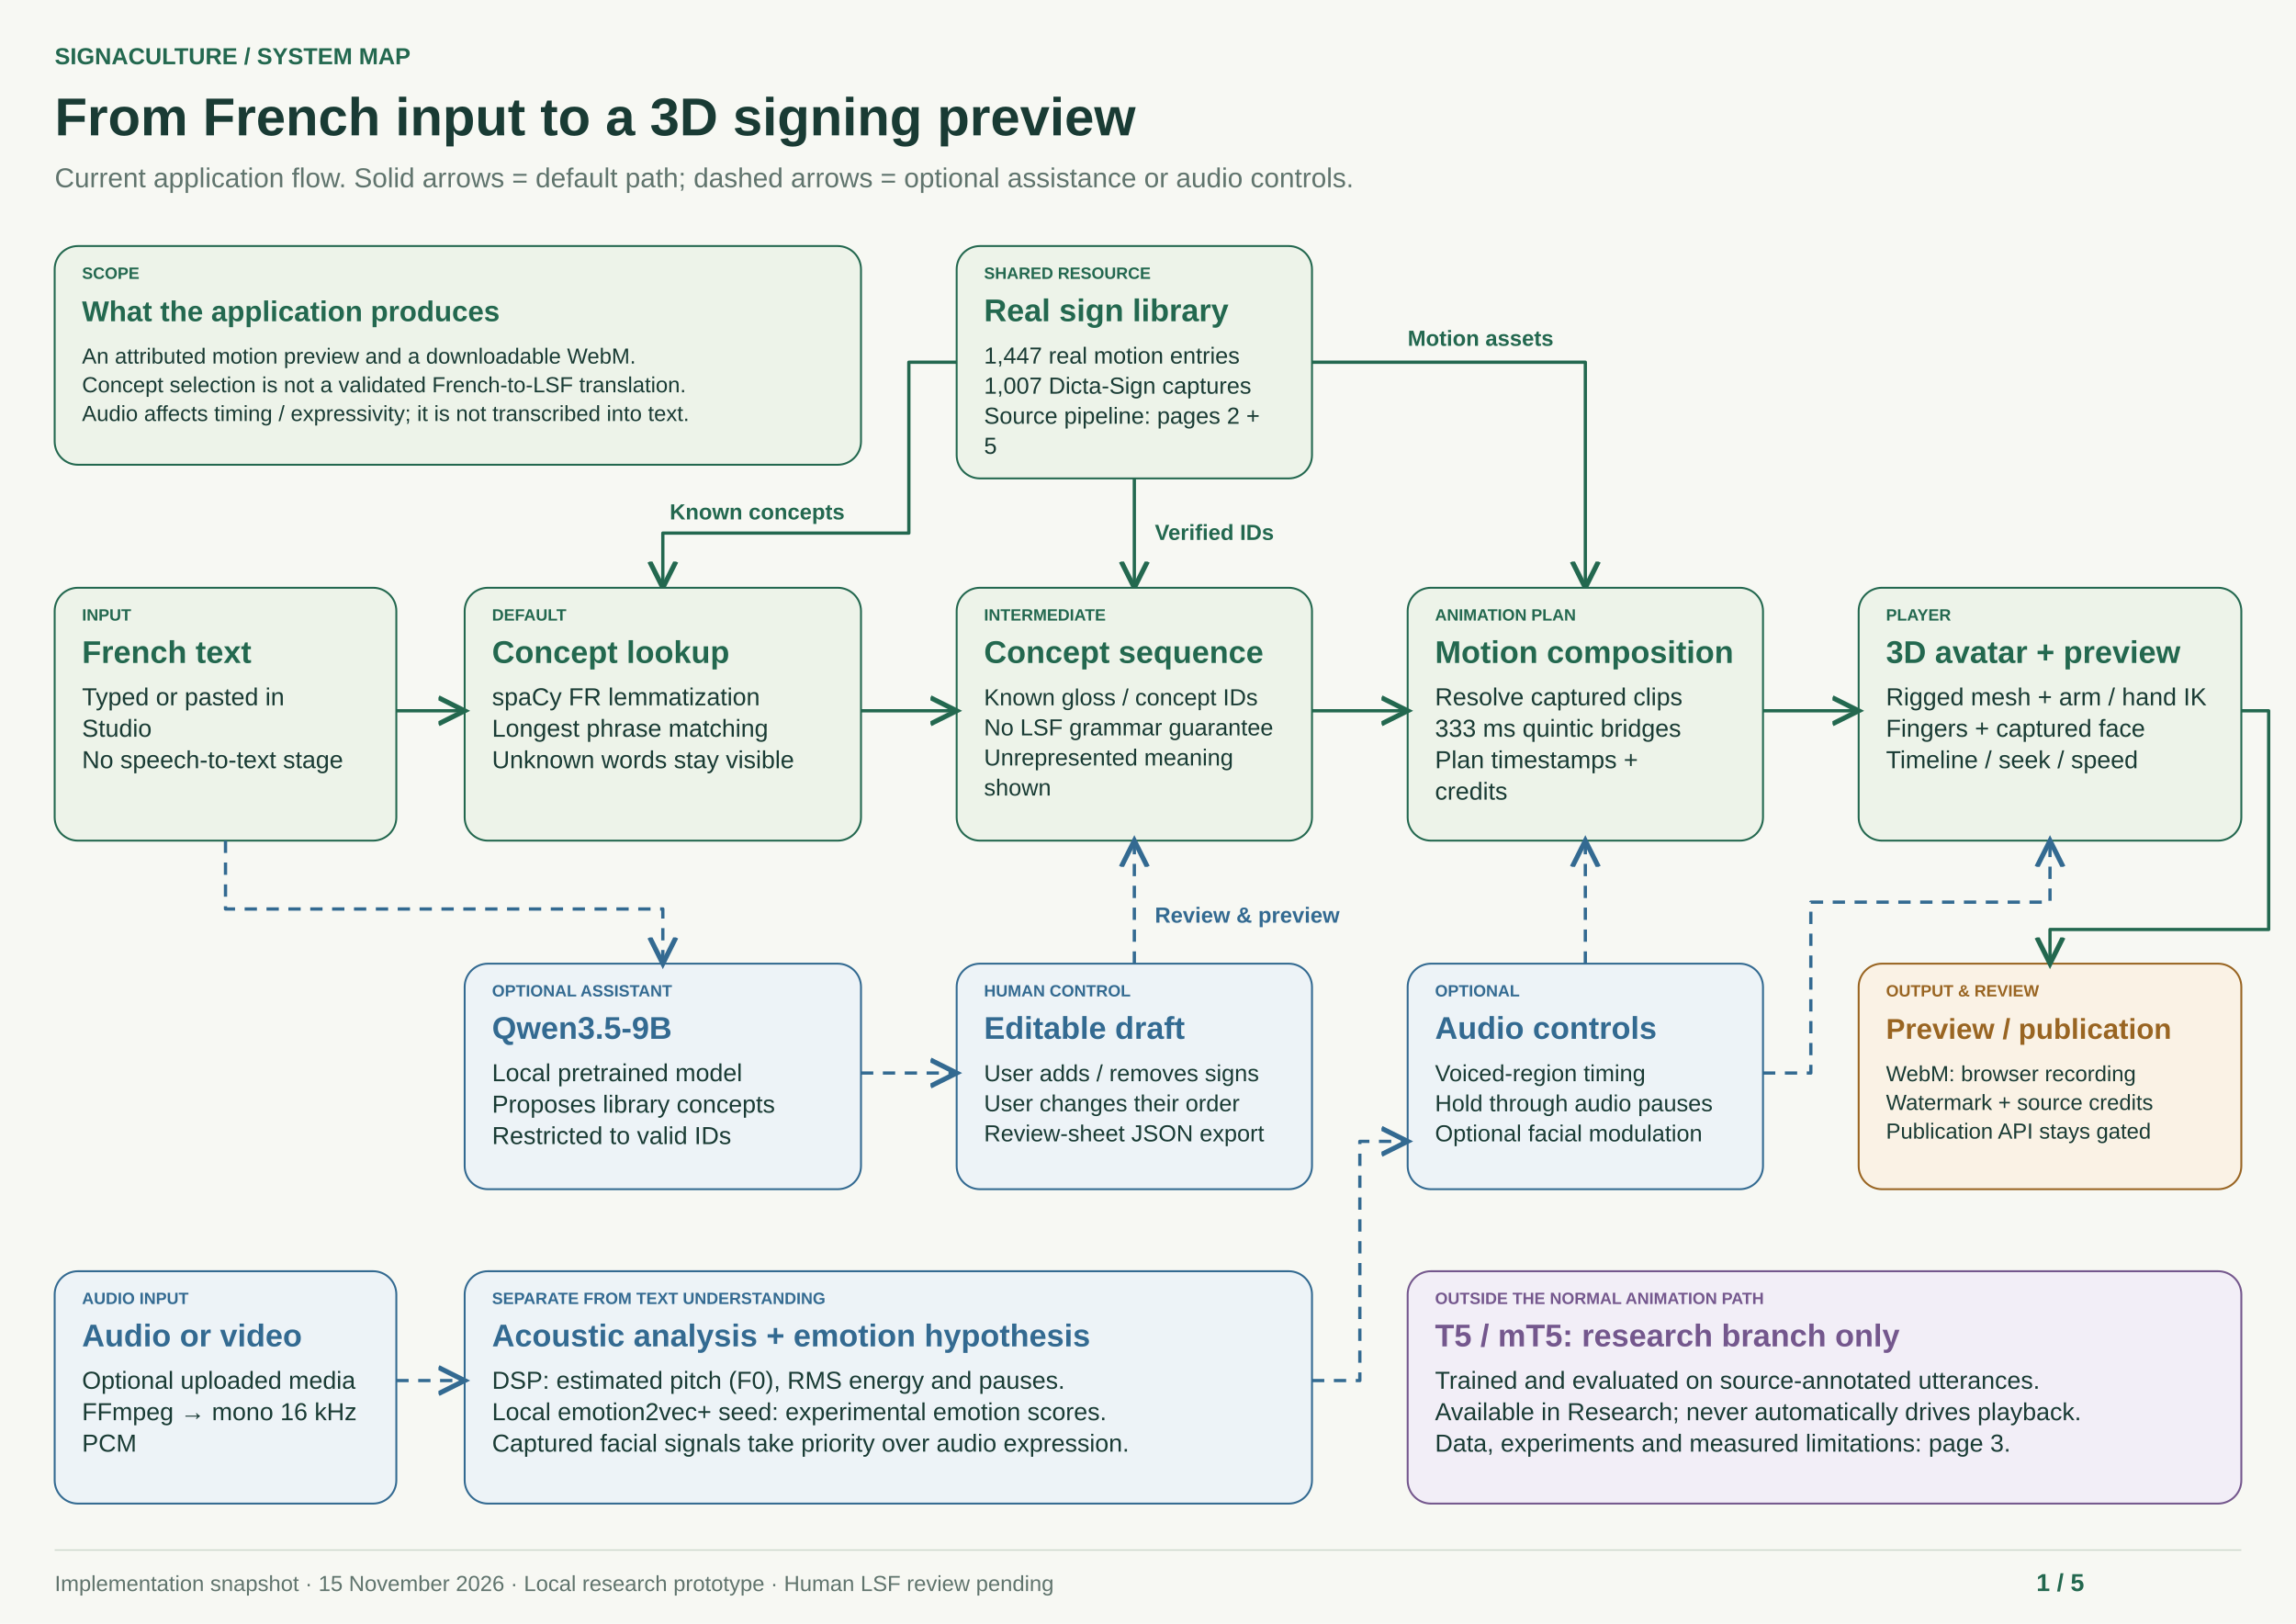
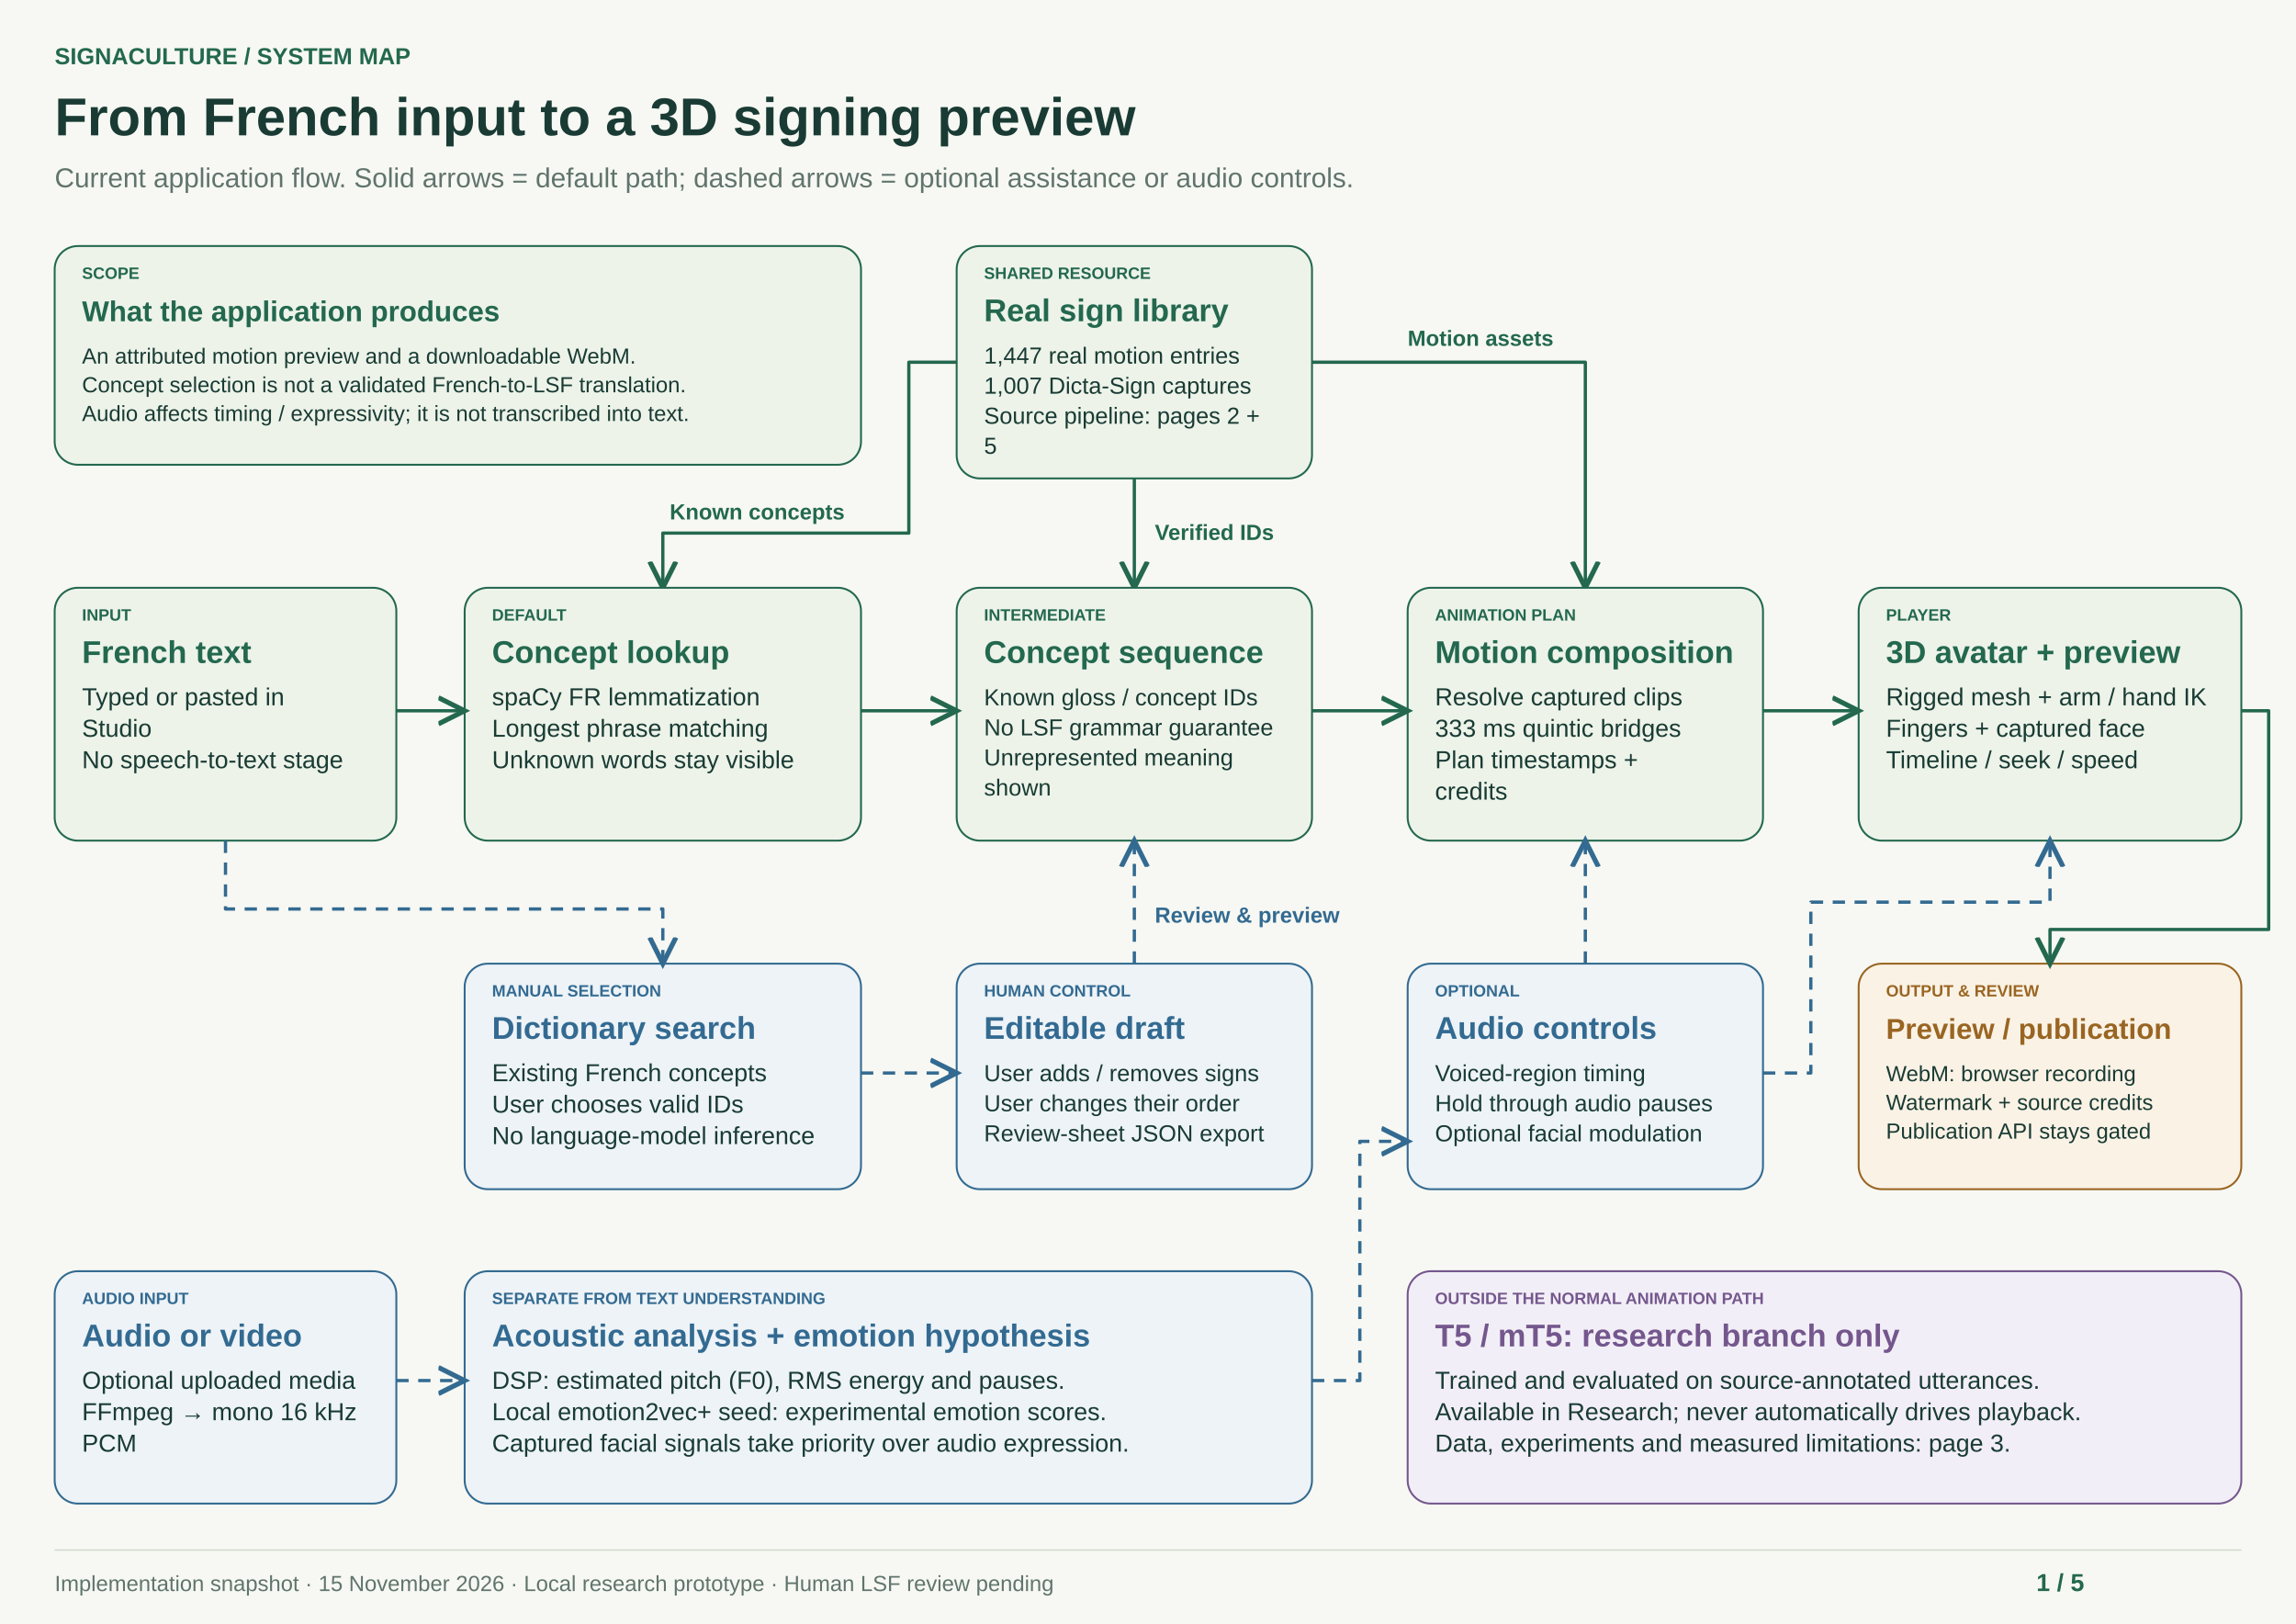
<svg xmlns="http://www.w3.org/2000/svg" width="1680" height="1188" viewBox="0 0 1680 1188">
  <defs>
    <marker id="ink" markerWidth="10" markerHeight="10" refX="8" refY="5" orient="auto">
      <path d="M0,1 L8,5 L0,9" fill="none" stroke="#193b34" stroke-width="1.5" />
    </marker>
    <marker id="muted" markerWidth="10" markerHeight="10" refX="8" refY="5" orient="auto">
      <path d="M0,1 L8,5 L0,9" fill="none" stroke="#60746d" stroke-width="1.5" />
    </marker>
    <marker id="green" markerWidth="10" markerHeight="10" refX="8" refY="5" orient="auto">
      <path d="M0,1 L8,5 L0,9" fill="none" stroke="#23684f" stroke-width="1.5" />
    </marker>
    <marker id="blue" markerWidth="10" markerHeight="10" refX="8" refY="5" orient="auto">
      <path d="M0,1 L8,5 L0,9" fill="none" stroke="#336a91" stroke-width="1.5" />
    </marker>
    <marker id="amber" markerWidth="10" markerHeight="10" refX="8" refY="5" orient="auto">
      <path d="M0,1 L8,5 L0,9" fill="none" stroke="#996522" stroke-width="1.5" />
    </marker>
    <marker id="purple" markerWidth="10" markerHeight="10" refX="8" refY="5" orient="auto">
      <path d="M0,1 L8,5 L0,9" fill="none" stroke="#74578d" stroke-width="1.5" />
    </marker>
  </defs>
  <rect width="1680" height="1188" fill="#f7f8f3" />
  <text x="40" y="47" fill="#23684f" font-size="17" font-weight="700" font-family="Arial,DejaVu Sans,sans-serif">SIGNACULTURE  /  SYSTEM MAP</text>
  <text x="40" y="99" fill="#193b34" font-size="39" font-weight="700" font-family="Arial,DejaVu Sans,sans-serif">From French input to a 3D signing preview</text>
  <text x="40" y="137" fill="#60746d" font-size="20" font-weight="400" font-family="Arial,DejaVu Sans,sans-serif">Current application flow. Solid arrows = default path; dashed arrows = optional assistance or audio controls.</text>
  <rect x="40" y="180" width="590" height="160" rx="17" fill="#edf3e9" stroke="#23684f" stroke-width="1.4" />
  <text x="60" y="204" fill="#23684f" font-size="12" font-weight="700" font-family="Arial,DejaVu Sans,sans-serif">SCOPE</text>
  <text x="60" y="235" fill="#23684f" font-size="21" font-weight="700" font-family="Arial,DejaVu Sans,sans-serif">What the application produces</text>
  <text x="60" y="266" fill="#193b34" font-size="16" font-weight="400" font-family="Arial,DejaVu Sans,sans-serif">An attributed motion preview and a downloadable WebM.</text>
  <text x="60" y="287" fill="#193b34" font-size="16" font-weight="400" font-family="Arial,DejaVu Sans,sans-serif">Concept selection is not a validated French-to-LSF translation.</text>
  <text x="60" y="308" fill="#193b34" font-size="16" font-weight="400" font-family="Arial,DejaVu Sans,sans-serif">Audio affects timing / expressivity; it is not transcribed into text.</text>
  <rect x="700" y="180" width="260" height="170" rx="17" fill="#edf3e9" stroke="#23684f" stroke-width="1.4" />
  <text x="720" y="204" fill="#23684f" font-size="12" font-weight="700" font-family="Arial,DejaVu Sans,sans-serif">SHARED RESOURCE</text>
  <text x="720" y="235" fill="#23684f" font-size="23" font-weight="700" font-family="Arial,DejaVu Sans,sans-serif">Real sign library</text>
  <text x="720" y="266" fill="#193b34" font-size="17" font-weight="400" font-family="Arial,DejaVu Sans,sans-serif">1,447 real motion entries</text>
  <text x="720" y="288" fill="#193b34" font-size="17" font-weight="400" font-family="Arial,DejaVu Sans,sans-serif">1,007 Dicta-Sign captures</text>
  <text x="720" y="310" fill="#193b34" font-size="17" font-weight="400" font-family="Arial,DejaVu Sans,sans-serif">Source pipeline: pages 2 +</text>
  <text x="720" y="332" fill="#193b34" font-size="17" font-weight="400" font-family="Arial,DejaVu Sans,sans-serif">5</text>
  <path d="M700,265 L665,265 L665,390 L485,390 L485,430" fill="none" stroke="#23684f" stroke-width="2.4" stroke-linejoin="round" marker-end="url(#green)" />
  <text x="490" y="380" fill="#23684f" font-size="16" font-weight="700" font-family="Arial,DejaVu Sans,sans-serif">Known concepts</text>
  <path d="M830,350 L830,430" fill="none" stroke="#23684f" stroke-width="2.4" stroke-linejoin="round" marker-end="url(#green)" />
  <text x="845" y="395" fill="#23684f" font-size="16" font-weight="700" font-family="Arial,DejaVu Sans,sans-serif">Verified IDs</text>
  <path d="M960,265 L1160,265 L1160,430" fill="none" stroke="#23684f" stroke-width="2.4" stroke-linejoin="round" marker-end="url(#green)" />
  <text x="1030" y="253" fill="#23684f" font-size="16" font-weight="700" font-family="Arial,DejaVu Sans,sans-serif">Motion assets</text>
  <rect x="40" y="430" width="250" height="185" rx="17" fill="#edf3e9" stroke="#23684f" stroke-width="1.4" />
  <text x="60" y="454" fill="#23684f" font-size="12" font-weight="700" font-family="Arial,DejaVu Sans,sans-serif">INPUT</text>
  <text x="60" y="485" fill="#23684f" font-size="23" font-weight="700" font-family="Arial,DejaVu Sans,sans-serif">French text</text>
  <text x="60" y="516" fill="#193b34" font-size="18" font-weight="400" font-family="Arial,DejaVu Sans,sans-serif">Typed or pasted in</text>
  <text x="60" y="539" fill="#193b34" font-size="18" font-weight="400" font-family="Arial,DejaVu Sans,sans-serif">Studio</text>
  <text x="60" y="562" fill="#193b34" font-size="18" font-weight="400" font-family="Arial,DejaVu Sans,sans-serif">No speech-to-text stage</text>
  <rect x="340" y="430" width="290" height="185" rx="17" fill="#edf3e9" stroke="#23684f" stroke-width="1.4" />
  <text x="360" y="454" fill="#23684f" font-size="12" font-weight="700" font-family="Arial,DejaVu Sans,sans-serif">DEFAULT</text>
  <text x="360" y="485" fill="#23684f" font-size="23" font-weight="700" font-family="Arial,DejaVu Sans,sans-serif">Concept lookup</text>
  <text x="360" y="516" fill="#193b34" font-size="18" font-weight="400" font-family="Arial,DejaVu Sans,sans-serif">spaCy FR lemmatization</text>
  <text x="360" y="539" fill="#193b34" font-size="18" font-weight="400" font-family="Arial,DejaVu Sans,sans-serif">Longest phrase matching</text>
  <text x="360" y="562" fill="#193b34" font-size="18" font-weight="400" font-family="Arial,DejaVu Sans,sans-serif">Unknown words stay visible</text>
  <rect x="700" y="430" width="260" height="185" rx="17" fill="#edf3e9" stroke="#23684f" stroke-width="1.4" />
  <text x="720" y="454" fill="#23684f" font-size="12" font-weight="700" font-family="Arial,DejaVu Sans,sans-serif">INTERMEDIATE</text>
  <text x="720" y="485" fill="#23684f" font-size="23" font-weight="700" font-family="Arial,DejaVu Sans,sans-serif">Concept sequence</text>
  <text x="720" y="516" fill="#193b34" font-size="17" font-weight="400" font-family="Arial,DejaVu Sans,sans-serif">Known gloss / concept IDs</text>
  <text x="720" y="538" fill="#193b34" font-size="17" font-weight="400" font-family="Arial,DejaVu Sans,sans-serif">No LSF grammar guarantee</text>
  <text x="720" y="560" fill="#193b34" font-size="17" font-weight="400" font-family="Arial,DejaVu Sans,sans-serif">Unrepresented meaning</text>
  <text x="720" y="582" fill="#193b34" font-size="17" font-weight="400" font-family="Arial,DejaVu Sans,sans-serif">shown</text>
  <rect x="1030" y="430" width="260" height="185" rx="17" fill="#edf3e9" stroke="#23684f" stroke-width="1.4" />
  <text x="1050" y="454" fill="#23684f" font-size="12" font-weight="700" font-family="Arial,DejaVu Sans,sans-serif">ANIMATION PLAN</text>
  <text x="1050" y="485" fill="#23684f" font-size="23" font-weight="700" font-family="Arial,DejaVu Sans,sans-serif">Motion composition</text>
  <text x="1050" y="516" fill="#193b34" font-size="18" font-weight="400" font-family="Arial,DejaVu Sans,sans-serif">Resolve captured clips</text>
  <text x="1050" y="539" fill="#193b34" font-size="18" font-weight="400" font-family="Arial,DejaVu Sans,sans-serif">333 ms quintic bridges</text>
  <text x="1050" y="562" fill="#193b34" font-size="18" font-weight="400" font-family="Arial,DejaVu Sans,sans-serif">Plan timestamps +</text>
  <text x="1050" y="585" fill="#193b34" font-size="18" font-weight="400" font-family="Arial,DejaVu Sans,sans-serif">credits</text>
  <rect x="1360" y="430" width="280" height="185" rx="17" fill="#edf3e9" stroke="#23684f" stroke-width="1.4" />
  <text x="1380" y="454" fill="#23684f" font-size="12" font-weight="700" font-family="Arial,DejaVu Sans,sans-serif">PLAYER</text>
  <text x="1380" y="485" fill="#23684f" font-size="23" font-weight="700" font-family="Arial,DejaVu Sans,sans-serif">3D avatar + preview</text>
  <text x="1380" y="516" fill="#193b34" font-size="18" font-weight="400" font-family="Arial,DejaVu Sans,sans-serif">Rigged mesh + arm / hand IK</text>
  <text x="1380" y="539" fill="#193b34" font-size="18" font-weight="400" font-family="Arial,DejaVu Sans,sans-serif">Fingers + captured face</text>
  <text x="1380" y="562" fill="#193b34" font-size="18" font-weight="400" font-family="Arial,DejaVu Sans,sans-serif">Timeline / seek / speed</text>
  <path d="M290,520 L340,520" fill="none" stroke="#23684f" stroke-width="2.4" stroke-linejoin="round" marker-end="url(#green)" />
  <path d="M630,520 L700,520" fill="none" stroke="#23684f" stroke-width="2.4" stroke-linejoin="round" marker-end="url(#green)" />
  <path d="M960,520 L1030,520" fill="none" stroke="#23684f" stroke-width="2.4" stroke-linejoin="round" marker-end="url(#green)" />
  <path d="M1290,520 L1360,520" fill="none" stroke="#23684f" stroke-width="2.4" stroke-linejoin="round" marker-end="url(#green)" />
  <rect x="340" y="705" width="290" height="165" rx="17" fill="#edf3f7" stroke="#336a91" stroke-width="1.4" />
-   <text x="360" y="729" fill="#336a91" font-size="12" font-weight="700" font-family="Arial,DejaVu Sans,sans-serif">OPTIONAL ASSISTANT</text>
-   <text x="360" y="760" fill="#336a91" font-size="23" font-weight="700" font-family="Arial,DejaVu Sans,sans-serif">Qwen3.5-9B</text>
-   <text x="360" y="791" fill="#193b34" font-size="18" font-weight="400" font-family="Arial,DejaVu Sans,sans-serif">Local pretrained model</text>
-   <text x="360" y="814" fill="#193b34" font-size="18" font-weight="400" font-family="Arial,DejaVu Sans,sans-serif">Proposes library concepts</text>
-   <text x="360" y="837" fill="#193b34" font-size="18" font-weight="400" font-family="Arial,DejaVu Sans,sans-serif">Restricted to valid IDs</text>
+   <text x="360" y="729" fill="#336a91" font-size="12" font-weight="700" font-family="Arial,DejaVu Sans,sans-serif">MANUAL SELECTION</text>
+   <text x="360" y="760" fill="#336a91" font-size="23" font-weight="700" font-family="Arial,DejaVu Sans,sans-serif">Dictionary search</text>
+   <text x="360" y="791" fill="#193b34" font-size="18" font-weight="400" font-family="Arial,DejaVu Sans,sans-serif">Existing French concepts</text>
+   <text x="360" y="814" fill="#193b34" font-size="18" font-weight="400" font-family="Arial,DejaVu Sans,sans-serif">User chooses valid IDs</text>
+   <text x="360" y="837" fill="#193b34" font-size="18" font-weight="400" font-family="Arial,DejaVu Sans,sans-serif">No language-model inference</text>
  <rect x="700" y="705" width="260" height="165" rx="17" fill="#edf3f7" stroke="#336a91" stroke-width="1.4" />
  <text x="720" y="729" fill="#336a91" font-size="12" font-weight="700" font-family="Arial,DejaVu Sans,sans-serif">HUMAN CONTROL</text>
  <text x="720" y="760" fill="#336a91" font-size="23" font-weight="700" font-family="Arial,DejaVu Sans,sans-serif">Editable draft</text>
  <text x="720" y="791" fill="#193b34" font-size="17" font-weight="400" font-family="Arial,DejaVu Sans,sans-serif">User adds / removes signs</text>
  <text x="720" y="813" fill="#193b34" font-size="17" font-weight="400" font-family="Arial,DejaVu Sans,sans-serif">User changes their order</text>
  <text x="720" y="835" fill="#193b34" font-size="17" font-weight="400" font-family="Arial,DejaVu Sans,sans-serif">Review-sheet JSON export</text>
  <path d="M165,615 L165,665 L485,665 L485,705" fill="none" stroke="#336a91" stroke-width="2.4" stroke-linejoin="round" marker-end="url(#blue)" stroke-dasharray="9 7" />
  <path d="M630,785 L700,785" fill="none" stroke="#336a91" stroke-width="2.4" stroke-linejoin="round" marker-end="url(#blue)" stroke-dasharray="9 7" />
  <path d="M830,705 L830,615" fill="none" stroke="#336a91" stroke-width="2.4" stroke-linejoin="round" marker-end="url(#blue)" stroke-dasharray="9 7" />
  <text x="845" y="675" fill="#336a91" font-size="16" font-weight="700" font-family="Arial,DejaVu Sans,sans-serif">Review &amp; preview</text>
  <rect x="1030" y="705" width="260" height="165" rx="17" fill="#edf3f7" stroke="#336a91" stroke-width="1.4" />
  <text x="1050" y="729" fill="#336a91" font-size="12" font-weight="700" font-family="Arial,DejaVu Sans,sans-serif">OPTIONAL</text>
  <text x="1050" y="760" fill="#336a91" font-size="23" font-weight="700" font-family="Arial,DejaVu Sans,sans-serif">Audio controls</text>
  <text x="1050" y="791" fill="#193b34" font-size="17" font-weight="400" font-family="Arial,DejaVu Sans,sans-serif">Voiced-region timing</text>
  <text x="1050" y="813" fill="#193b34" font-size="17" font-weight="400" font-family="Arial,DejaVu Sans,sans-serif">Hold through audio pauses</text>
  <text x="1050" y="835" fill="#193b34" font-size="17" font-weight="400" font-family="Arial,DejaVu Sans,sans-serif">Optional facial modulation</text>
  <path d="M1160,705 L1160,615" fill="none" stroke="#336a91" stroke-width="2.4" stroke-linejoin="round" marker-end="url(#blue)" stroke-dasharray="9 7" />
  <path d="M1290,785 L1325,785 L1325,660 L1500,660 L1500,615" fill="none" stroke="#336a91" stroke-width="2.4" stroke-linejoin="round" marker-end="url(#blue)" stroke-dasharray="9 7" />
  <rect x="1360" y="705" width="280" height="165" rx="17" fill="#faf2e5" stroke="#996522" stroke-width="1.4" />
  <text x="1380" y="729" fill="#996522" font-size="12" font-weight="700" font-family="Arial,DejaVu Sans,sans-serif">OUTPUT &amp; REVIEW</text>
  <text x="1380" y="760" fill="#996522" font-size="21" font-weight="700" font-family="Arial,DejaVu Sans,sans-serif">Preview / publication</text>
  <text x="1380" y="791" fill="#193b34" font-size="16" font-weight="400" font-family="Arial,DejaVu Sans,sans-serif">WebM: browser recording</text>
  <text x="1380" y="812" fill="#193b34" font-size="16" font-weight="400" font-family="Arial,DejaVu Sans,sans-serif">Watermark + source credits</text>
  <text x="1380" y="833" fill="#193b34" font-size="16" font-weight="400" font-family="Arial,DejaVu Sans,sans-serif">Publication API stays gated</text>
  <path d="M1640,520 L1660,520 L1660,680 L1500,680 L1500,705" fill="none" stroke="#23684f" stroke-width="2.4" stroke-linejoin="round" marker-end="url(#green)" />
  <rect x="40" y="930" width="250" height="170" rx="17" fill="#edf3f7" stroke="#336a91" stroke-width="1.4" />
  <text x="60" y="954" fill="#336a91" font-size="12" font-weight="700" font-family="Arial,DejaVu Sans,sans-serif">AUDIO INPUT</text>
  <text x="60" y="985" fill="#336a91" font-size="23" font-weight="700" font-family="Arial,DejaVu Sans,sans-serif">Audio or video</text>
  <text x="60" y="1016" fill="#193b34" font-size="18" font-weight="400" font-family="Arial,DejaVu Sans,sans-serif">Optional uploaded media</text>
  <text x="60" y="1039" fill="#193b34" font-size="18" font-weight="400" font-family="Arial,DejaVu Sans,sans-serif">FFmpeg → mono 16 kHz</text>
  <text x="60" y="1062" fill="#193b34" font-size="18" font-weight="400" font-family="Arial,DejaVu Sans,sans-serif">PCM</text>
  <rect x="340" y="930" width="620" height="170" rx="17" fill="#edf3f7" stroke="#336a91" stroke-width="1.4" />
  <text x="360" y="954" fill="#336a91" font-size="12" font-weight="700" font-family="Arial,DejaVu Sans,sans-serif">SEPARATE FROM TEXT UNDERSTANDING</text>
  <text x="360" y="985" fill="#336a91" font-size="23" font-weight="700" font-family="Arial,DejaVu Sans,sans-serif">Acoustic analysis + emotion hypothesis</text>
  <text x="360" y="1016" fill="#193b34" font-size="18" font-weight="400" font-family="Arial,DejaVu Sans,sans-serif">DSP: estimated pitch (F0), RMS energy and pauses.</text>
  <text x="360" y="1039" fill="#193b34" font-size="18" font-weight="400" font-family="Arial,DejaVu Sans,sans-serif">Local emotion2vec+ seed: experimental emotion scores.</text>
  <text x="360" y="1062" fill="#193b34" font-size="18" font-weight="400" font-family="Arial,DejaVu Sans,sans-serif">Captured facial signals take priority over audio expression.</text>
  <path d="M290,1010 L340,1010" fill="none" stroke="#336a91" stroke-width="2.4" stroke-linejoin="round" marker-end="url(#blue)" stroke-dasharray="9 7" />
  <path d="M960,1010 L995,1010 L995,835 L1030,835" fill="none" stroke="#336a91" stroke-width="2.4" stroke-linejoin="round" marker-end="url(#blue)" stroke-dasharray="9 7" />
  <rect x="1030" y="930" width="610" height="170" rx="17" fill="#f2eef7" stroke="#74578d" stroke-width="1.4" />
  <text x="1050" y="954" fill="#74578d" font-size="12" font-weight="700" font-family="Arial,DejaVu Sans,sans-serif">OUTSIDE THE NORMAL ANIMATION PATH</text>
  <text x="1050" y="985" fill="#74578d" font-size="23" font-weight="700" font-family="Arial,DejaVu Sans,sans-serif">T5 / mT5: research branch only</text>
  <text x="1050" y="1016" fill="#193b34" font-size="18" font-weight="400" font-family="Arial,DejaVu Sans,sans-serif">Trained and evaluated on source-annotated utterances.</text>
  <text x="1050" y="1039" fill="#193b34" font-size="18" font-weight="400" font-family="Arial,DejaVu Sans,sans-serif">Available in Research; never automatically drives playback.</text>
  <text x="1050" y="1062" fill="#193b34" font-size="18" font-weight="400" font-family="Arial,DejaVu Sans,sans-serif">Data, experiments and measured limitations: page 3.</text>
  <path d="M40 1134 H1640" stroke="#ced8cc" />
  <text x="40" y="1164" fill="#60746d" font-size="16" font-weight="400" font-family="Arial,DejaVu Sans,sans-serif">Implementation snapshot · 15 November 2026 · Local research prototype · Human LSF review pending</text>
  <text x="1490" y="1164" fill="#23684f" font-size="18" font-weight="700" font-family="Arial,DejaVu Sans,sans-serif">1 / 5</text>
</svg>
